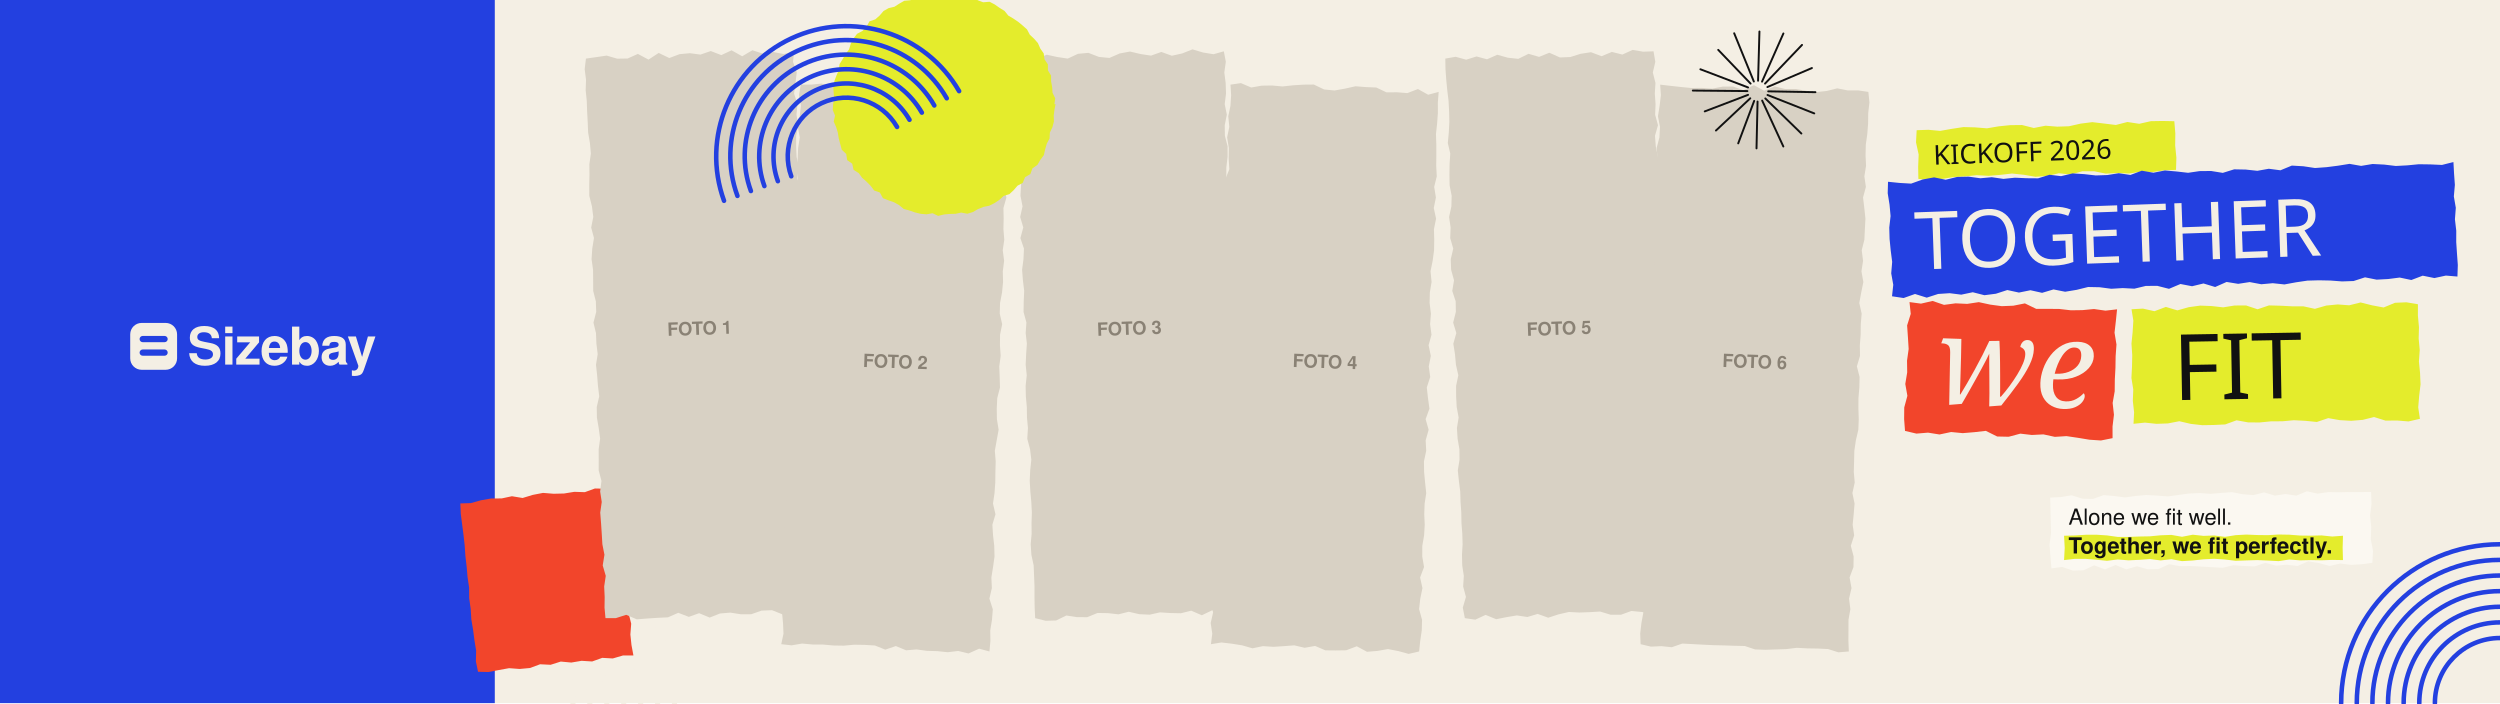
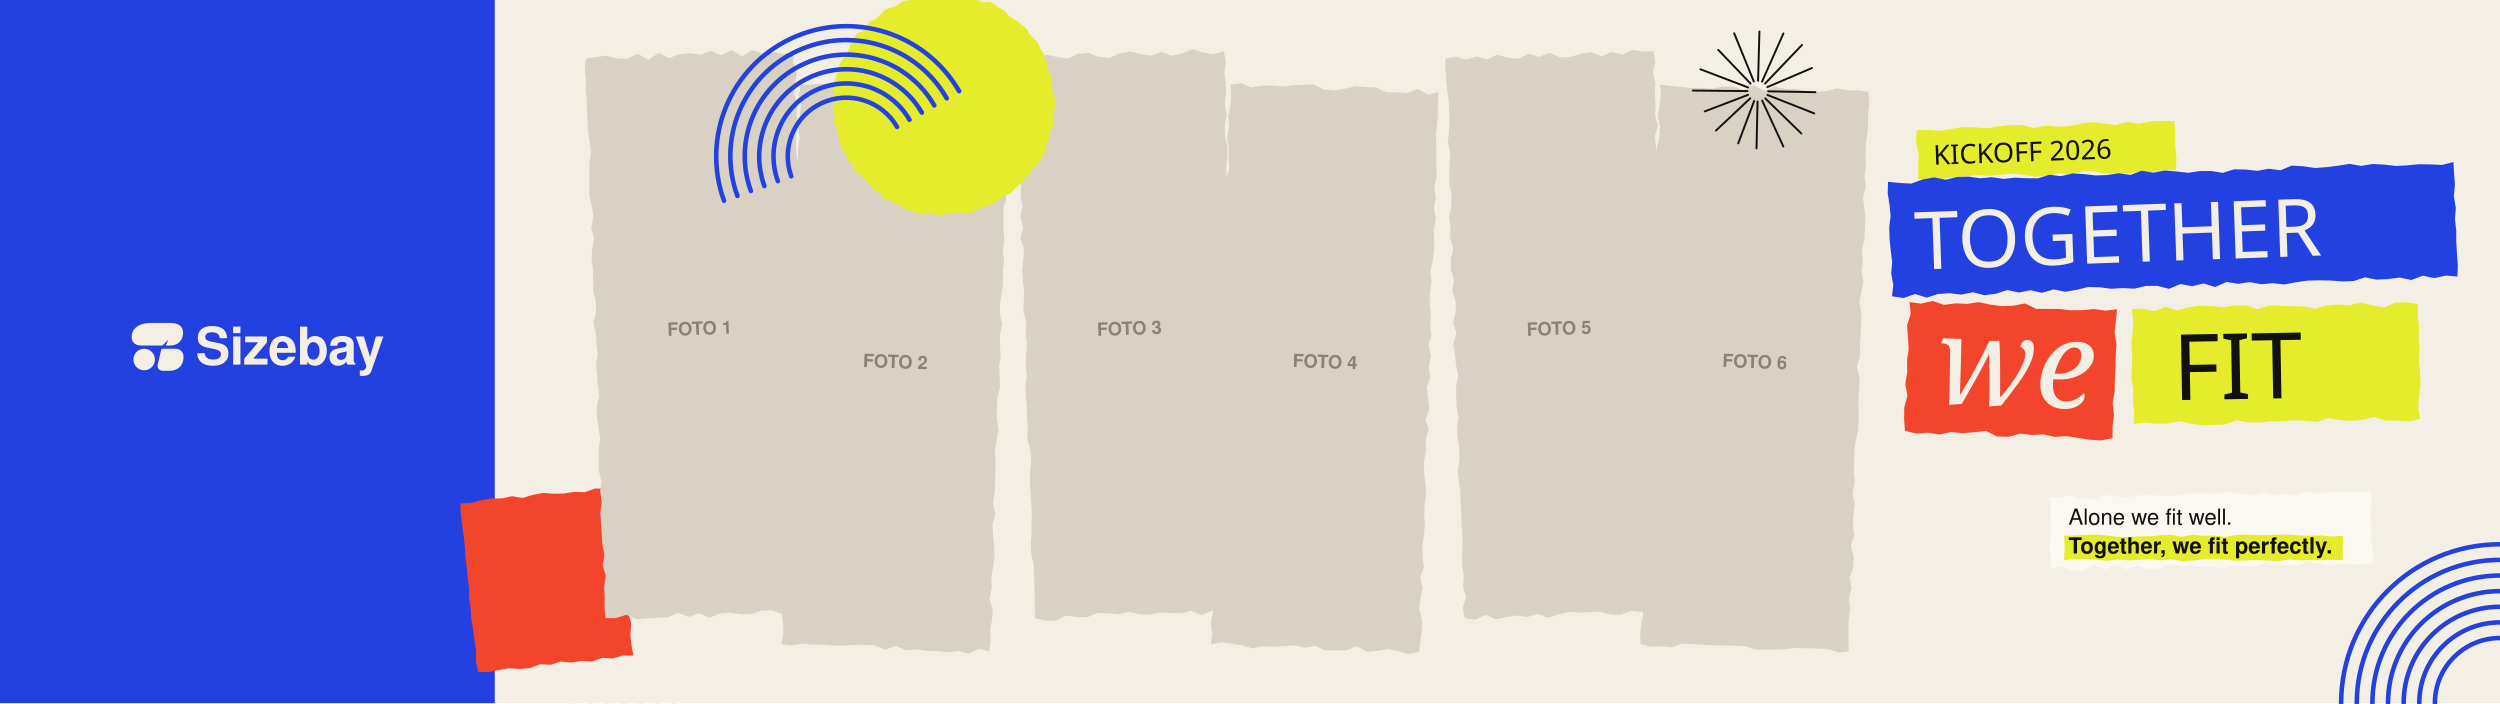
<svg xmlns="http://www.w3.org/2000/svg" width="3840" height="1080" viewBox="0 0 3840 1080">
  <rect width="3840" height="1080" fill="#F4EFE4" />
  <rect width="760" height="1080" fill="#2340E0" />
-   <g id="logo-placeholder" transform="translate(200 560)">
-     <rect x="0" y="-64.0" width="72.0" height="72.0" rx="17.6" fill="#F4EFE4" />
-     <rect x="14.4" y="-44.0" width="43.2" height="9.6" rx="4.8" fill="#2340E0" />
-     <rect x="14.4" y="-23.2" width="43.2" height="9.6" rx="4.8" fill="#2340E0" />
-     <text x="88.0" y="0" font-family="'DM Sans', Helvetica, Arial, sans-serif" font-size="80" fill="#F4EFE4" text-anchor="start" font-weight="700" letter-spacing="-1">Sizebay</text>
+   <g id="logo-sizebay" transform="translate(200 560)">
+     <g fill="#F4EFE4" transform="translate(0 -65.6) scale(0.8261)">
+       <path d="M20,44 C7,44 1,35 3,24 C5,10 19,2 38,2 L76,2 C93,2 100,12 98,24 C96,37 87,44 74,44 L66,44 L71,33 L60,44 Z" />
+       <path d="M26,50 A20,20 0 1 1 25.9,50 Z" />
+       <path d="M58,50 L84,50 C95,50 100,58 99,68 C98,82 88,91 73,91 L61,91 C54,91 50,86 51,80 Z" />
+     </g>
+     <text x="100.209" y="0" font-family="'DM Sans', Helvetica, Arial, sans-serif" font-size="80" fill="#F4EFE4" text-anchor="start" font-weight="700" letter-spacing="-1">Sizebay</text>
  </g>
  <g id="arcos-painel">
    <path d="M760.0,960.0 A120,120 0 0 1 880.0,1080.0" fill="none" stroke="#F4EFE4" stroke-width="8" stroke-linecap="round" />
    <path d="M760.0,934.0 A146,146 0 0 1 906.0,1080.0" fill="none" stroke="#F4EFE4" stroke-width="8" stroke-linecap="round" />
    <path d="M760.0,908.0 A172,172 0 0 1 932.0,1080.0" fill="none" stroke="#F4EFE4" stroke-width="8" stroke-linecap="round" />
    <path d="M760.0,882.0 A198,198 0 0 1 958.0,1080.0" fill="none" stroke="#F4EFE4" stroke-width="8" stroke-linecap="round" />
    <path d="M760.0,856.0 A224,224 0 0 1 984.0,1080.0" fill="none" stroke="#F4EFE4" stroke-width="8" stroke-linecap="round" />
    <path d="M760.0,830.0 A250,250 0 0 1 1010.0,1080.0" fill="none" stroke="#F4EFE4" stroke-width="8" stroke-linecap="round" />
    <path d="M760.0,804.0 A276,276 0 0 1 1036.0,1080.0" fill="none" stroke="#F4EFE4" stroke-width="8" stroke-linecap="round" />
  </g>
  <polygon points="720.0,760.0 736.0,761.2 752.0,758.5 768.0,757.4 784.0,759.0 800.0,757.3 816.0,761.7 832.0,758.6 848.0,757.2 864.0,760.2 880.0,761.5 896.0,760.6 912.0,762.8 928.0,758.8 944.0,760.8 960.0,760.0 959.7,776.2 958.4,792.5 961.6,808.8 959.5,825.0 961.4,841.2 961.8,857.5 961.7,873.8 958.8,890.0 960.1,906.2 960.9,922.5 958.9,938.8 959.4,955.0 961.7,971.2 958.7,987.5 958.7,1003.8 960.0,1020.0 944.0,1018.4 928.0,1021.3 912.0,1018.7 896.0,1022.6 880.0,1019.9 864.0,1020.9 848.0,1017.7 832.0,1021.0 816.0,1018.5 800.0,1022.6 784.0,1022.4 768.0,1019.5 752.0,1020.7 736.0,1022.1 720.0,1020.0 718.4,1003.8 720.5,987.5 719.6,971.2 719.2,955.0 718.2,938.8 718.9,922.5 718.3,906.2 719.9,890.0 719.2,873.8 719.5,857.5 719.3,841.2 719.9,825.0 719.8,808.8 719.4,792.5 719.0,776.2" fill="#F2452B" transform="rotate(-6 840.0 890.0)" />
  <g id="foto-1" transform="translate(900 90) rotate(-2)">
    <polygon points="0.0,0.0 16.0,-1.7 32.0,-3.5 48.0,1.8 64.0,2.1 80.0,-4.4 96.0,4.9 112.0,-4.8 128.0,3.6 144.0,-1.8 160.0,-2.7 176.0,-0.0 192.0,-4.9 208.0,1.9 224.0,-4.9 240.0,4.8 256.0,-3.9 272.0,1.9 288.0,-0.0 304.0,3.6 320.0,0.0 317.7,16.2 322.9,32.5 320.3,48.7 317.6,64.9 322.3,81.1 320.2,97.4 322.2,113.6 318.6,129.8 318.0,146.0 318.1,162.3 321.3,178.5 317.8,194.7 322.7,210.9 320.8,227.2 319.6,243.4 321.5,259.6 322.5,275.8 321.9,292.1 321.8,308.3 317.2,324.5 323.0,340.8 319.1,357.0 322.1,373.2 321.4,389.4 321.4,405.7 319.2,421.9 322.3,438.1 320.5,454.3 321.0,470.6 321.8,486.8 322.8,503.0 320.7,519.2 320.6,535.5 317.2,551.7 321.7,567.9 318.0,584.2 319.4,600.4 317.3,616.6 320.7,632.8 320.9,649.1 318.8,665.3 320.5,681.5 319.0,697.7 320.1,714.0 319.5,730.2 319.2,746.4 320.2,762.6 321.4,778.9 321.2,795.1 317.5,811.3 322.3,827.5 322.8,843.8 320.0,860.0 304.0,856.8 288.0,855.3 272.0,863.7 256.0,856.7 240.0,856.8 224.0,861.8 208.0,861.3 192.0,858.2 176.0,859.0 160.0,864.7 144.0,857.4 128.0,862.5 112.0,855.7 96.0,862.1 80.0,862.3 64.0,862.8 48.0,863.5 32.0,856.0 16.0,860.5 0.0,860.0 -0.9,843.8 -0.1,827.5 -0.3,811.3 2.7,795.1 -1.4,778.9 1.8,762.6 -0.8,746.4 -1.2,730.2 -1.7,714.0 -2.4,697.7 0.5,681.5 -1.4,665.3 1.2,649.1 -2.5,632.8 -1.9,616.6 -1.4,600.4 1.4,584.2 -0.2,567.9 -2.4,551.7 -2.1,535.5 2.3,519.2 0.9,503.0 0.2,486.8 -1.0,470.6 2.2,454.3 0.8,438.1 0.7,421.9 -2.6,405.7 2.2,389.4 2.2,373.2 -1.3,357.0 -0.8,340.8 -0.4,324.5 -2.1,308.3 -0.5,292.1 2.7,275.8 -1.0,259.6 2.8,243.4 1.3,227.2 -2.2,210.9 -1.7,194.7 -0.8,178.5 -0.4,162.3 2.5,146.0 1.6,129.8 -0.6,113.6 -0.7,97.4 -1.0,81.1 -1.0,64.9 -2.1,48.7 -1.0,32.5 -2.5,16.2" fill="#D8D1C4" />
    <text x="160.0" y="430.0" font-family="'DM Sans', Helvetica, Arial, sans-serif" font-size="28" fill="#8A8275" text-anchor="middle" font-weight="700">FOTO 1</text>
  </g>
  <g id="foto-2" transform="translate(1230 130) rotate(2)">
    <polygon points="0.0,0.0 16.0,-0.6 32.0,-2.8 48.0,1.5 64.0,-0.7 80.0,1.6 96.0,1.5 112.0,-1.4 128.0,0.2 144.0,-1.9 160.0,-3.7 176.0,-0.3 192.0,-0.8 208.0,-1.7 224.0,0.4 240.0,3.7 256.0,-2.1 272.0,-3.7 288.0,-0.0 304.0,2.9 320.0,0.0 320.8,16.2 322.7,32.5 318.9,48.7 318.4,64.9 321.5,81.1 320.5,97.4 317.8,113.6 322.8,129.8 317.4,146.0 321.7,162.3 317.7,178.5 318.6,194.7 318.8,210.9 320.7,227.2 318.9,243.4 321.6,259.6 320.1,275.8 321.1,292.1 320.1,308.3 317.6,324.5 317.7,340.8 322.0,357.0 319.3,373.2 319.7,389.4 321.4,405.7 319.8,421.9 321.0,438.1 322.0,454.3 318.4,470.6 318.2,486.8 319.0,503.0 322.2,519.2 319.8,535.5 317.5,551.7 319.4,567.9 319.5,584.2 319.9,600.4 319.3,616.6 317.5,632.8 321.9,649.1 317.7,665.3 319.3,681.5 321.7,697.7 322.7,714.0 321.0,730.2 319.0,746.4 320.3,762.6 317.1,778.9 322.9,795.1 322.2,811.3 320.1,827.5 320.9,843.8 320.0,860.0 304.0,856.3 288.0,864.2 272.0,860.9 256.0,863.4 240.0,862.3 224.0,862.4 208.0,860.8 192.0,862.7 176.0,856.7 160.0,862.8 144.0,857.0 128.0,856.6 112.0,856.9 96.0,858.9 80.0,859.2 64.0,858.3 48.0,858.8 32.0,857.9 16.0,861.2 0.0,860.0 2.9,843.8 1.6,827.5 -0.5,811.3 2.5,795.1 -2.8,778.9 -1.1,762.6 -1.3,746.4 0.5,730.2 2.1,714.0 0.0,697.7 -1.4,681.5 -2.1,665.3 -1.7,649.1 1.4,632.8 -0.7,616.6 -0.5,600.4 1.9,584.2 -1.0,567.9 0.4,551.7 1.3,535.5 2.5,519.2 1.4,503.0 1.3,486.8 1.6,470.6 2.6,454.3 2.5,438.1 1.6,421.9 -1.8,405.7 -1.6,389.4 2.9,373.2 0.4,357.0 -1.5,340.8 1.8,324.5 -0.6,308.3 -0.6,292.1 1.4,275.8 1.2,259.6 0.3,243.4 -2.7,227.2 -0.5,210.9 -2.3,194.7 -1.6,178.5 2.6,162.3 0.4,146.0 -1.1,129.8 -0.8,113.6 -0.7,97.4 1.3,81.1 -2.3,64.9 0.0,48.7 1.4,32.5 -2.2,16.2" fill="#D8D1C4" />
    <text x="160.0" y="430.0" font-family="'DM Sans', Helvetica, Arial, sans-serif" font-size="28" fill="#8A8275" text-anchor="middle" font-weight="700">FOTO 2</text>
  </g>
  <g id="foto-3" transform="translate(1560 90) rotate(-2)">
    <polygon points="0.0,0.0 16.0,4.4 32.0,1.6 48.0,-4.3 64.0,-0.2 80.0,2.8 96.0,-4.0 112.0,-4.9 128.0,1.9 144.0,4.0 160.0,-2.3 176.0,-4.7 192.0,-0.3 208.0,2.7 224.0,-2.4 240.0,4.0 256.0,1.0 272.0,-4.7 288.0,0.7 304.0,3.9 320.0,0.0 322.5,16.2 319.6,32.5 321.1,48.7 321.1,64.9 318.5,81.1 321.2,97.4 317.4,113.6 317.1,129.8 320.7,146.0 320.1,162.3 317.6,178.5 317.1,194.7 320.7,210.9 320.6,227.2 318.1,243.4 319.9,259.6 321.6,275.8 319.9,292.1 321.3,308.3 321.5,324.5 318.8,340.8 318.8,357.0 321.4,373.2 321.6,389.4 323.0,405.7 321.0,421.9 321.2,438.1 319.2,454.3 322.5,470.6 322.4,486.8 319.2,503.0 321.3,519.2 320.8,535.5 321.4,551.7 319.8,567.9 322.1,584.2 323.0,600.4 322.0,616.6 322.8,632.8 320.5,649.1 320.1,665.3 319.4,681.5 322.9,697.7 318.5,714.0 322.2,730.2 322.4,746.4 318.0,762.6 320.1,778.9 317.8,795.1 319.3,811.3 319.2,827.5 317.8,843.8 320.0,860.0 304.0,858.2 288.0,860.0 272.0,857.5 256.0,864.5 240.0,856.9 224.0,860.3 208.0,859.4 192.0,857.8 176.0,860.8 160.0,859.5 144.0,855.2 128.0,858.6 112.0,856.2 96.0,855.4 80.0,861.3 64.0,860.7 48.0,857.6 32.0,864.7 16.0,864.6 0.0,860.0 -0.2,843.8 0.1,827.5 0.7,811.3 0.6,795.1 0.5,778.9 -2.4,762.6 -2.9,746.4 -0.9,730.2 -0.5,714.0 0.6,697.7 0.3,681.5 -0.6,665.3 -1.0,649.1 0.3,632.8 2.6,616.6 1.2,600.4 -2.5,584.2 -0.9,567.9 -1.8,551.7 -1.5,535.5 -2.4,519.2 -2.2,503.0 0.1,486.8 -1.0,470.6 0.3,454.3 2.0,438.1 0.7,421.9 2.4,405.7 -1.4,389.4 -0.6,373.2 0.7,357.0 -0.7,340.8 -1.4,324.5 1.3,308.3 2.6,292.1 -2.3,275.8 2.7,259.6 -1.5,243.4 2.7,227.2 0.1,210.9 1.5,194.7 2.9,178.5 -1.9,162.3 1.6,146.0 1.5,129.8 -0.8,113.6 2.9,97.4 -1.4,81.1 1.9,64.9 2.8,48.7 1.3,32.5 0.6,16.2" fill="#D8D1C4" />
    <text x="160.0" y="430.0" font-family="'DM Sans', Helvetica, Arial, sans-serif" font-size="28" fill="#8A8275" text-anchor="middle" font-weight="700">FOTO 3</text>
  </g>
  <g id="foto-4" transform="translate(1890 130) rotate(2)">
    <polygon points="0.0,0.0 16.0,-2.9 32.0,3.3 48.0,-0.1 64.0,-0.9 80.0,0.0 96.0,-2.3 112.0,-3.9 128.0,-4.6 144.0,2.4 160.0,3.4 176.0,-0.0 192.0,-4.2 208.0,-3.5 224.0,-3.4 240.0,3.5 256.0,2.8 272.0,3.5 288.0,-3.3 304.0,4.9 320.0,0.0 319.3,16.2 319.9,32.5 319.3,48.7 318.1,64.9 319.2,81.1 319.8,97.4 320.2,113.6 321.6,129.8 318.2,146.0 321.4,162.3 318.7,178.5 322.8,194.7 320.1,210.9 321.1,227.2 321.4,243.4 319.8,259.6 317.1,275.8 319.3,292.1 317.2,308.3 317.4,324.5 320.0,340.8 319.3,357.0 322.0,373.2 318.1,389.4 322.1,405.7 319.5,421.9 322.3,438.1 317.6,454.3 320.0,470.6 322.8,486.8 317.5,503.0 322.7,519.2 318.7,535.5 320.1,551.7 317.2,567.9 318.0,584.2 320.1,600.4 322.4,616.6 320.5,632.8 320.5,649.1 321.8,665.3 321.4,681.5 319.2,697.7 319.7,714.0 323.0,730.2 317.5,746.4 321.7,762.6 318.9,778.9 317.7,795.1 322.8,811.3 322.9,827.5 321.1,843.8 320.0,860.0 304.0,864.3 288.0,860.5 272.0,858.0 256.0,861.4 240.0,863.3 224.0,855.4 208.0,862.1 192.0,862.9 176.0,863.3 160.0,857.1 144.0,860.5 128.0,857.3 112.0,859.1 96.0,860.7 80.0,860.2 64.0,864.1 48.0,860.1 32.0,858.1 16.0,856.8 0.0,860.0 1.5,843.8 -1.5,827.5 1.6,811.3 -2.4,795.1 1.2,778.9 0.7,762.6 -0.8,746.4 -0.1,730.2 -2.7,714.0 -2.5,697.7 -1.6,681.5 -0.7,665.3 -2.4,649.1 -1.5,632.8 -2.4,616.6 1.6,600.4 2.8,584.2 -1.0,567.9 2.5,551.7 -1.4,535.5 1.2,519.2 -0.4,503.0 1.4,486.8 -2.8,470.6 2.8,454.3 2.0,438.1 2.4,421.9 1.4,405.7 1.7,389.4 1.4,373.2 0.9,357.0 -1.8,340.8 2.5,324.5 -1.4,308.3 2.3,292.1 -1.1,275.8 -3.0,259.6 -1.4,243.4 1.4,227.2 -1.2,210.9 -1.1,194.7 -2.4,178.5 2.8,162.3 -3.0,146.0 2.8,129.8 1.2,113.6 0.9,97.4 -2.3,81.1 0.5,64.9 -1.7,48.7 1.1,32.5 1.6,16.2" fill="#D8D1C4" />
    <text x="160.0" y="430.0" font-family="'DM Sans', Helvetica, Arial, sans-serif" font-size="28" fill="#8A8275" text-anchor="middle" font-weight="700">FOTO 4</text>
  </g>
  <g id="foto-5" transform="translate(2220 90) rotate(-2)">
    <polygon points="0.0,0.0 16.0,-2.2 32.0,2.8 48.0,-1.6 64.0,3.3 80.0,-3.1 96.0,2.0 112.0,4.3 128.0,-2.9 144.0,2.4 160.0,-3.4 176.0,4.4 192.0,4.3 208.0,-0.1 224.0,-2.0 240.0,4.7 256.0,-1.3 272.0,3.3 288.0,-3.3 304.0,0.0 320.0,0.0 322.2,16.2 317.8,32.5 321.3,48.7 319.7,64.9 320.3,81.1 319.1,97.4 322.9,113.6 317.7,129.8 318.4,146.0 321.1,162.3 321.6,178.5 322.8,194.7 321.9,210.9 319.6,227.2 318.4,243.4 321.0,259.6 318.9,275.8 320.4,292.1 322.7,308.3 319.7,324.5 320.9,340.8 321.5,357.0 319.8,373.2 321.6,389.4 319.5,405.7 322.8,421.9 318.2,438.1 322.4,454.3 320.4,470.6 317.6,486.8 317.2,503.0 321.1,519.2 318.7,535.5 317.4,551.7 322.9,567.9 320.4,584.2 319.2,600.4 320.7,616.6 320.6,632.8 321.2,649.1 319.9,665.3 318.8,681.5 317.7,697.7 322.5,714.0 318.0,730.2 321.4,746.4 318.2,762.6 321.4,778.9 322.5,795.1 317.1,811.3 320.7,827.5 317.5,843.8 320.0,860.0 304.0,861.3 288.0,863.6 272.0,860.0 256.0,857.9 240.0,863.1 224.0,862.6 208.0,857.1 192.0,857.5 176.0,857.5 160.0,856.1 144.0,859.2 128.0,863.8 112.0,857.4 96.0,861.6 80.0,858.6 64.0,860.7 48.0,863.3 32.0,856.1 16.0,862.9 0.0,860.0 -2.6,843.8 2.8,827.5 -0.9,811.3 0.7,795.1 -1.2,778.9 -1.0,762.6 0.5,746.4 0.6,730.2 -0.1,714.0 0.2,697.7 -0.4,681.5 -0.3,665.3 -1.8,649.1 -2.9,632.8 0.3,616.6 0.7,600.4 -1.5,584.2 -2.0,567.9 1.2,551.7 -1.2,535.5 -1.5,519.2 -1.0,503.0 3.0,486.8 -0.1,470.6 -1.0,454.3 -3.0,438.1 2.2,421.9 -2.1,405.7 2.6,389.4 2.9,373.2 -1.8,357.0 1.5,340.8 -2.4,324.5 -2.4,308.3 2.0,292.1 -2.1,275.8 -0.9,259.6 -2.7,243.4 1.4,227.2 2.4,210.9 -0.2,194.7 0.1,178.5 0.9,162.3 2.5,146.0 -0.7,129.8 1.4,113.6 2.8,97.4 3.0,81.1 2.7,64.9 1.3,48.7 0.3,32.5 -0.3,16.2" fill="#D8D1C4" />
    <text x="160.0" y="430.0" font-family="'DM Sans', Helvetica, Arial, sans-serif" font-size="28" fill="#8A8275" text-anchor="middle" font-weight="700">FOTO 5</text>
  </g>
  <g id="foto-6" transform="translate(2550 130) rotate(2)">
    <polygon points="0.0,0.0 16.0,1.3 32.0,2.5 48.0,3.5 64.0,2.8 80.0,3.4 96.0,-0.3 112.0,-1.0 128.0,4.0 144.0,-4.2 160.0,3.8 176.0,-3.4 192.0,-0.0 208.0,-0.6 224.0,1.6 240.0,3.1 256.0,0.8 272.0,-3.8 288.0,-1.2 304.0,-1.8 320.0,0.0 322.2,16.2 320.9,32.5 321.3,48.7 320.6,64.9 318.9,81.1 319.1,97.4 320.4,113.6 318.4,129.8 321.3,146.0 317.5,162.3 320.0,178.5 322.3,194.7 322.0,210.9 321.8,227.2 318.3,243.4 320.9,259.6 319.0,275.8 322.5,292.1 319.8,308.3 317.4,324.5 321.6,340.8 320.8,357.0 321.2,373.2 320.5,389.4 321.3,405.7 317.1,421.9 321.8,438.1 322.0,454.3 321.2,470.6 321.7,486.8 322.8,503.0 322.7,519.2 319.5,535.5 317.7,551.7 317.9,567.9 318.0,584.2 320.0,600.4 317.0,616.6 320.9,632.8 320.1,649.1 319.1,665.3 322.0,681.5 317.4,697.7 322.3,714.0 322.6,730.2 317.2,746.4 320.7,762.6 317.5,778.9 320.1,795.1 317.8,811.3 318.3,827.5 318.8,843.8 320.0,860.0 304.0,861.9 288.0,857.4 272.0,857.2 256.0,857.5 240.0,857.2 224.0,859.7 208.0,860.8 192.0,861.9 176.0,861.9 160.0,857.2 144.0,857.4 128.0,857.4 112.0,857.6 96.0,857.4 80.0,857.1 64.0,856.8 48.0,863.0 32.0,861.9 16.0,863.2 0.0,860.0 -1.2,843.8 0.1,827.5 2.5,811.3 -2.0,795.1 -2.4,778.9 2.5,762.6 1.8,746.4 -0.2,730.2 -0.1,714.0 -2.4,697.7 1.5,681.5 0.8,665.3 1.0,649.1 -1.2,632.8 2.8,616.6 -2.1,600.4 2.7,584.2 -2.8,567.9 2.4,551.7 1.6,535.5 1.7,519.2 2.1,503.0 2.8,486.8 1.8,470.6 2.8,454.3 0.2,438.1 2.2,421.9 -2.5,405.7 0.1,389.4 -2.2,373.2 -1.5,357.0 2.6,340.8 1.7,324.5 2.8,308.3 2.2,292.1 1.1,275.8 0.7,259.6 1.1,243.4 2.0,227.2 1.6,210.9 -1.2,194.7 -2.3,178.5 -0.5,162.3 -0.8,146.0 -1.0,129.8 0.0,113.6 -2.0,97.4 1.7,81.1 2.0,64.9 -1.7,48.7 0.3,32.5 1.7,16.2" fill="#D8D1C4" />
    <text x="160.0" y="430.0" font-family="'DM Sans', Helvetica, Arial, sans-serif" font-size="28" fill="#8A8275" text-anchor="middle" font-weight="700">FOTO 6</text>
  </g>
  <polygon points="1621.3,160.0 1619.6,168.9 1618.5,177.7 1618.8,186.7 1616.5,195.4 1612.6,203.6 1612.1,212.7 1607.9,220.6 1605.4,229.2 1603.4,238.2 1598.0,245.5 1593.5,253.2 1585.8,258.6 1582.6,267.4 1574.5,272.1 1570.9,280.9 1562.8,285.3 1557.0,292.1 1550.4,298.2 1541.5,301.0 1534.9,307.1 1527.5,312.0 1519.5,316.0 1510.6,317.8 1502.3,321.1 1494.4,325.7 1485.8,328.3 1476.4,326.5 1467.7,328.4 1458.8,328.6 1450.0,329.4 1441.0,331.6 1432.4,327.5 1423.2,329.2 1414.2,328.4 1405.4,326.3 1396.9,323.3 1388.2,321.0 1381.0,315.0 1373.2,310.7 1364.7,307.7 1356.2,304.4 1351.4,295.7 1342.7,292.6 1337.2,285.3 1331.0,279.0 1324.3,273.2 1319.1,266.0 1311.1,260.9 1309.0,251.5 1301.2,245.9 1299.8,236.5 1292.9,229.9 1290.6,221.2 1288.3,212.6 1286.9,203.7 1284.3,195.2 1280.6,186.8 1282.6,177.6 1279.1,169.0 1279.7,160.0 1281.2,151.2 1280.5,142.2 1279.9,133.1 1281.7,124.2 1284.9,115.8 1288.4,107.5 1289.6,98.4 1294.4,90.7 1298.8,83.0 1304.2,75.8 1306.8,67.0 1311.0,59.0 1316.5,51.9 1325.0,47.4 1331.0,41.0 1335.5,32.8 1344.5,29.7 1351.1,23.9 1357.1,16.9 1364.9,12.5 1373.8,10.4 1381.3,5.6 1389.0,1.2 1398.2,0.4 1406.3,-3.2 1415.1,-4.3 1423.8,-5.5 1432.1,-10.4 1441.1,-9.6 1450.0,-10.0 1458.9,-10.2 1467.8,-8.9 1476.7,-8.4 1485.0,-4.5 1494.5,-6.0 1501.9,0.4 1510.1,3.5 1520.0,2.7 1528.0,6.9 1535.4,12.1 1543.0,16.8 1548.8,24.0 1556.5,28.5 1563.9,33.5 1570.8,39.2 1577.5,45.2 1581.8,53.3 1588.4,59.5 1594.3,66.3 1597.9,74.6 1603.1,82.0 1604.4,91.2 1609.5,98.8 1609.6,108.1 1614.4,116.0 1614.5,125.0 1616.1,133.7 1616.7,142.5 1620.8,151.0 1619.6,160.0" fill="#E4EC2C" />
  <g id="arcos-topo">
    <path d="M1215.4,270.8 A90,90 0 0 1 1377.9,195.0" fill="none" stroke="#2340E0" stroke-width="7" stroke-linecap="round" />
    <path d="M1194.8,278.3 A112,112 0 0 1 1397.0,184.0" fill="none" stroke="#2340E0" stroke-width="7" stroke-linecap="round" />
    <path d="M1174.1,285.8 A134,134 0 0 1 1416.0,173.0" fill="none" stroke="#2340E0" stroke-width="7" stroke-linecap="round" />
    <path d="M1153.4,293.4 A156,156 0 0 1 1435.1,162.0" fill="none" stroke="#2340E0" stroke-width="7" stroke-linecap="round" />
    <path d="M1132.7,300.9 A178,178 0 0 1 1454.2,151.0" fill="none" stroke="#2340E0" stroke-width="7" stroke-linecap="round" />
    <path d="M1112.1,308.4 A200,200 0 0 1 1473.2,140.0" fill="none" stroke="#2340E0" stroke-width="7" stroke-linecap="round" />
  </g>
  <g id="explosao">
    <line x1="2716.0" y1="140.3" x2="2788.5" y2="141.6" stroke="#111111" stroke-width="3" stroke-linecap="round" />
    <line x1="2714.9" y1="145.9" x2="2786.7" y2="174.2" stroke="#111111" stroke-width="3" stroke-linecap="round" />
    <line x1="2711.5" y1="151.2" x2="2766.9" y2="205.1" stroke="#111111" stroke-width="3" stroke-linecap="round" />
    <line x1="2706.7" y1="154.5" x2="2739.2" y2="225.0" stroke="#111111" stroke-width="3" stroke-linecap="round" />
    <line x1="2699.6" y1="156.0" x2="2698.0" y2="227.9" stroke="#111111" stroke-width="3" stroke-linecap="round" />
    <line x1="2694.4" y1="155.0" x2="2669.9" y2="220.2" stroke="#111111" stroke-width="3" stroke-linecap="round" />
    <line x1="2688.4" y1="151.0" x2="2635.7" y2="200.5" stroke="#111111" stroke-width="3" stroke-linecap="round" />
    <line x1="2685.0" y1="145.7" x2="2618.5" y2="171.1" stroke="#111111" stroke-width="3" stroke-linecap="round" />
    <line x1="2684.0" y1="139.9" x2="2600.2" y2="139.1" stroke="#111111" stroke-width="3" stroke-linecap="round" />
    <line x1="2685.0" y1="134.3" x2="2611.8" y2="106.4" stroke="#111111" stroke-width="3" stroke-linecap="round" />
    <line x1="2688.9" y1="128.4" x2="2639.2" y2="76.6" stroke="#111111" stroke-width="3" stroke-linecap="round" />
    <line x1="2693.9" y1="125.2" x2="2663.7" y2="51.1" stroke="#111111" stroke-width="3" stroke-linecap="round" />
    <line x1="2700.4" y1="124.0" x2="2702.5" y2="48.4" stroke="#111111" stroke-width="3" stroke-linecap="round" />
    <line x1="2706.5" y1="125.4" x2="2739.3" y2="51.4" stroke="#111111" stroke-width="3" stroke-linecap="round" />
    <line x1="2711.1" y1="128.4" x2="2767.9" y2="69.0" stroke="#111111" stroke-width="3" stroke-linecap="round" />
    <line x1="2714.7" y1="133.7" x2="2783.1" y2="104.5" stroke="#111111" stroke-width="3" stroke-linecap="round" />
  </g>
  <g id="lockup" transform="translate(2900 200) scale(1.1)">
    <g id="tag-kickoff" transform="translate(40 0) rotate(-2)">
      <polygon points="0.0,0.0 16.4,-0.0 32.7,2.1 49.1,-0.2 65.5,-2.1 81.8,-1.1 98.2,0.8 114.5,-1.4 130.9,-2.5 147.3,-2.1 163.6,2.6 180.0,0.0 196.4,1.9 212.7,1.9 229.1,-1.2 245.5,-2.7 261.8,-0.2 278.2,2.4 294.5,-1.2 310.9,1.9 327.3,-1.2 343.6,-0.9 360.0,0.0 360.8,17.0 360.0,34.0 361.1,51.0 360.0,68.0 343.6,68.0 327.3,69.9 310.9,68.8 294.5,70.8 278.2,69.6 261.8,69.8 245.5,65.9 229.1,65.4 212.7,69.4 196.4,67.0 180.0,70.2 163.6,70.8 147.3,67.4 130.9,65.1 114.5,66.4 98.2,67.2 81.8,65.7 65.5,66.8 49.1,67.2 32.7,69.3 16.4,70.5 0.0,68.0 0.3,51.0 1.6,34.0 -1.5,17.0" fill="#E4EC2C" />
      <text x="22" y="49" font-family="'Archivo Black', 'Arial Black', sans-serif" font-size="38" fill="#111111" text-anchor="start">KICKOFF 2026</text>
    </g>
    <g id="bloco-together" transform="translate(0 72) rotate(-2)">
      <polygon points="0.0,0.0 16.1,2.2 32.2,3.7 48.4,-1.5 64.5,-3.9 80.6,-0.0 96.7,-3.4 112.9,-3.2 129.0,-0.4 145.1,-1.3 161.2,1.6 177.3,0.5 193.5,1.8 209.6,2.5 225.7,-1.9 241.8,0.6 258.0,-2.7 274.1,-1.1 290.2,1.3 306.3,1.3 322.4,-0.7 338.6,2.3 354.7,-3.1 370.8,0.3 386.9,-2.3 403.1,-0.3 419.2,2.1 435.3,0.3 451.4,0.7 467.6,3.9 483.7,-0.5 499.8,0.4 515.9,2.7 532.0,0.4 548.2,3.1 564.3,-2.9 580.4,-1.4 596.5,1.6 612.7,1.0 628.8,-0.5 644.9,-2.5 661.0,0.9 677.1,-1.2 693.3,0.2 709.4,2.7 725.5,2.4 741.6,1.4 757.8,2.2 773.9,3.5 790.0,0.0 790.3,16.0 790.9,32.0 788.9,48.0 791.1,64.0 789.3,80.0 790.6,96.0 790.0,112.0 790.5,128.0 791.1,144.0 790.0,160.0 773.9,158.1 757.8,161.0 741.6,157.1 725.5,162.6 709.4,158.6 693.3,160.1 677.1,160.4 661.0,156.6 644.9,161.2 628.8,161.2 612.7,159.4 596.5,158.5 580.4,158.4 564.3,160.2 548.2,162.6 532.0,160.3 515.9,161.2 499.8,157.6 483.7,159.5 467.6,156.3 451.4,162.8 435.3,157.3 419.2,160.6 403.1,156.9 386.9,163.1 370.8,158.4 354.7,157.9 338.6,161.2 322.4,159.8 306.3,160.2 290.2,157.5 274.1,156.6 258.0,160.0 241.8,162.1 225.7,158.3 209.6,162.5 193.5,158.3 177.3,161.0 161.2,156.9 145.1,161.5 129.0,163.0 112.9,158.3 96.7,161.1 80.6,158.5 64.5,159.0 48.4,163.6 32.2,157.9 16.1,163.0 0.0,160.0 2.3,144.0 -0.0,128.0 1.9,112.0 0.4,96.0 -0.6,80.0 -0.5,64.0 1.9,48.0 1.0,32.0 -1.0,16.0" fill="#2340E0" />
      <text x="34" y="124" font-family="'Archivo Black', 'Arial Black', sans-serif" font-size="112" fill="#F4EFE4" text-anchor="start">TOGETHER</text>
    </g>
    <g id="bloco-we" transform="translate(30 240) rotate(2)">
      <polygon points="0.0,0.0 16.1,1.6 32.2,-2.7 48.3,2.2 64.4,-0.5 80.6,-0.3 96.7,-3.3 112.8,-0.4 128.9,1.2 145.0,-0.0 161.1,-3.8 177.2,3.3 193.3,2.7 209.4,2.3 225.6,3.6 241.7,2.8 257.8,0.7 273.9,2.4 290.0,0.0 288.9,16.4 287.6,32.7 290.9,49.1 290.3,65.5 290.6,81.8 290.3,98.2 290.7,114.5 288.4,130.9 290.8,147.3 289.4,163.6 290.0,180.0 273.9,183.8 257.8,183.3 241.7,181.2 225.6,179.4 209.4,181.0 193.3,178.1 177.2,179.5 161.1,178.2 145.0,183.1 128.9,183.3 112.8,176.0 96.7,178.4 80.6,180.3 64.4,179.3 48.3,183.3 32.2,181.3 16.1,183.2 0.0,180.0 -1.8,163.6 -2.2,147.3 1.6,130.9 -1.9,114.5 0.2,98.2 -0.6,81.8 1.1,65.5 -0.5,49.1 -2.2,32.7 2.3,16.4" fill="#F2452B" />
      <text x="40" y="140" font-family="'DM Serif Display', Georgia, serif" font-size="170" fill="#F4EFE4" text-anchor="start" font-style="italic">we</text>
    </g>
    <g id="bloco-fit" transform="translate(340 250) rotate(-1)">
      <polygon points="0.0,0.0 16.0,-0.6 32.0,3.3 48.0,-2.4 64.0,2.7 80.0,-1.5 96.0,-3.4 112.0,-2.5 128.0,-0.4 144.0,-2.7 160.0,-2.5 176.0,3.1 192.0,-2.0 208.0,-1.3 224.0,-0.2 240.0,0.1 256.0,3.9 272.0,-0.4 288.0,-1.7 304.0,-0.2 320.0,-3.9 336.0,0.4 352.0,3.7 368.0,-2.6 384.0,-3.0 400.0,0.0 399.7,16.0 400.9,32.0 400.2,48.0 401.4,64.0 400.0,80.0 401.3,96.0 401.7,112.0 399.5,128.0 397.9,144.0 400.0,160.0 384.0,163.4 368.0,161.8 352.0,161.7 336.0,156.4 320.0,160.1 304.0,161.1 288.0,159.9 272.0,156.8 256.0,161.9 240.0,160.0 224.0,158.9 208.0,160.1 192.0,159.9 176.0,161.2 160.0,160.8 144.0,157.6 128.0,163.1 112.0,163.6 96.0,163.6 80.0,161.5 64.0,157.5 48.0,160.3 32.0,160.6 16.0,158.6 0.0,160.0 1.1,144.0 -0.4,128.0 0.5,112.0 -1.8,96.0 -0.7,80.0 -0.1,64.0 -0.9,48.0 1.0,32.0 2.3,16.0" fill="#E4EC2C" />
      <text x="56" y="128" font-family="'Archivo Black', 'Arial Black', sans-serif" font-size="128" fill="#111111" text-anchor="start">FIT</text>
    </g>
  </g>
  <g id="lema" transform="translate(3150 760)">
    <polygon points="0.0,0.0 16.4,-0.5 32.9,-3.0 49.3,2.5 65.7,3.2 82.2,-2.4 98.6,-0.7 115.0,1.8 131.5,-0.3 147.9,-1.4 164.3,-0.2 180.8,1.3 197.2,-0.6 213.6,-2.6 230.1,-2.9 246.5,-1.5 262.9,-2.6 279.4,-3.5 295.8,-0.0 312.2,1.6 328.7,-2.3 345.1,3.0 361.5,0.8 378.0,3.6 394.4,-2.8 410.8,1.1 427.3,-1.0 443.7,-0.4 460.1,-0.5 476.6,-0.2 493.0,0.0 493.3,18.1 490.8,36.3 492.3,54.4 491.2,72.5 494.4,90.7 493.0,108.8 476.6,110.7 460.1,111.4 443.7,109.0 427.3,112.5 410.8,107.7 394.4,104.8 378.0,111.7 361.5,109.4 345.1,110.6 328.7,105.9 312.2,111.2 295.8,110.2 279.4,108.8 262.9,112.4 246.5,111.2 230.1,110.0 213.6,108.8 197.2,108.7 180.8,105.5 164.3,112.7 147.9,112.7 131.5,107.8 115.0,112.2 98.6,105.3 82.2,111.7 65.7,105.2 49.3,112.5 32.9,112.7 16.4,106.8 0.0,108.8 -1.2,90.7 -2.3,72.5 0.3,54.4 0.2,36.3 0.1,18.1" fill="#FBF8F1" transform="rotate(-1 246.5 54.4)" />
    <text x="27.2" y="45.9" font-family="'DM Sans', Helvetica, Arial, sans-serif" font-size="34" fill="#111111" text-anchor="start">Alone we fit well.</text>
    <polygon points="20.4,62.9 36.9,62.5 53.4,61.4 69.8,61.3 86.3,62.4 102.8,64.7 119.3,64.7 135.7,64.1 152.2,63.8 168.7,62.2 185.2,61.6 201.6,64.5 218.1,61.3 234.6,63.1 251.1,62.5 267.6,64.6 284.0,62.0 300.5,61.1 317.0,61.8 333.5,62.0 349.9,61.0 366.4,61.3 382.9,62.6 399.4,62.8 415.8,62.4 432.3,64.1 448.8,62.9 448.3,81.6 448.8,100.3 432.3,100.0 415.8,100.6 399.4,100.3 382.9,100.7 366.4,99.4 349.9,101.9 333.5,101.0 317.0,100.3 300.5,100.8 284.0,101.4 267.6,99.4 251.1,98.3 234.6,99.1 218.1,100.9 201.6,101.9 185.2,98.9 168.7,100.8 152.2,98.7 135.7,99.9 119.3,100.7 102.8,99.3 86.3,101.4 69.8,99.7 53.4,98.4 36.9,98.4 20.4,100.3 21.4,81.6" fill="#E4EC2C" />
    <text x="27.2" y="90.1" font-family="'DM Sans', Helvetica, Arial, sans-serif" font-size="34" fill="#111111" text-anchor="start" font-weight="700">Together, we fit perfectly.</text>
  </g>
  <g id="arcos-canto">
    <path d="M3740.0,1080.0 A100,100 0 0 1 3840.0,980.0" fill="none" stroke="#2340E0" stroke-width="7" stroke-linecap="round" />
    <path d="M3716.0,1080.0 A124,124 0 0 1 3840.0,956.0" fill="none" stroke="#2340E0" stroke-width="7" stroke-linecap="round" />
    <path d="M3692.0,1080.0 A148,148 0 0 1 3840.0,932.0" fill="none" stroke="#2340E0" stroke-width="7" stroke-linecap="round" />
    <path d="M3668.0,1080.0 A172,172 0 0 1 3840.0,908.0" fill="none" stroke="#2340E0" stroke-width="7" stroke-linecap="round" />
    <path d="M3644.0,1080.0 A196,196 0 0 1 3840.0,884.0" fill="none" stroke="#2340E0" stroke-width="7" stroke-linecap="round" />
    <path d="M3620.0,1080.0 A220,220 0 0 1 3840.0,860.0" fill="none" stroke="#2340E0" stroke-width="7" stroke-linecap="round" />
    <path d="M3596.0,1080.0 A244,244 0 0 1 3840.0,836.0" fill="none" stroke="#2340E0" stroke-width="7" stroke-linecap="round" />
  </g>
</svg>
